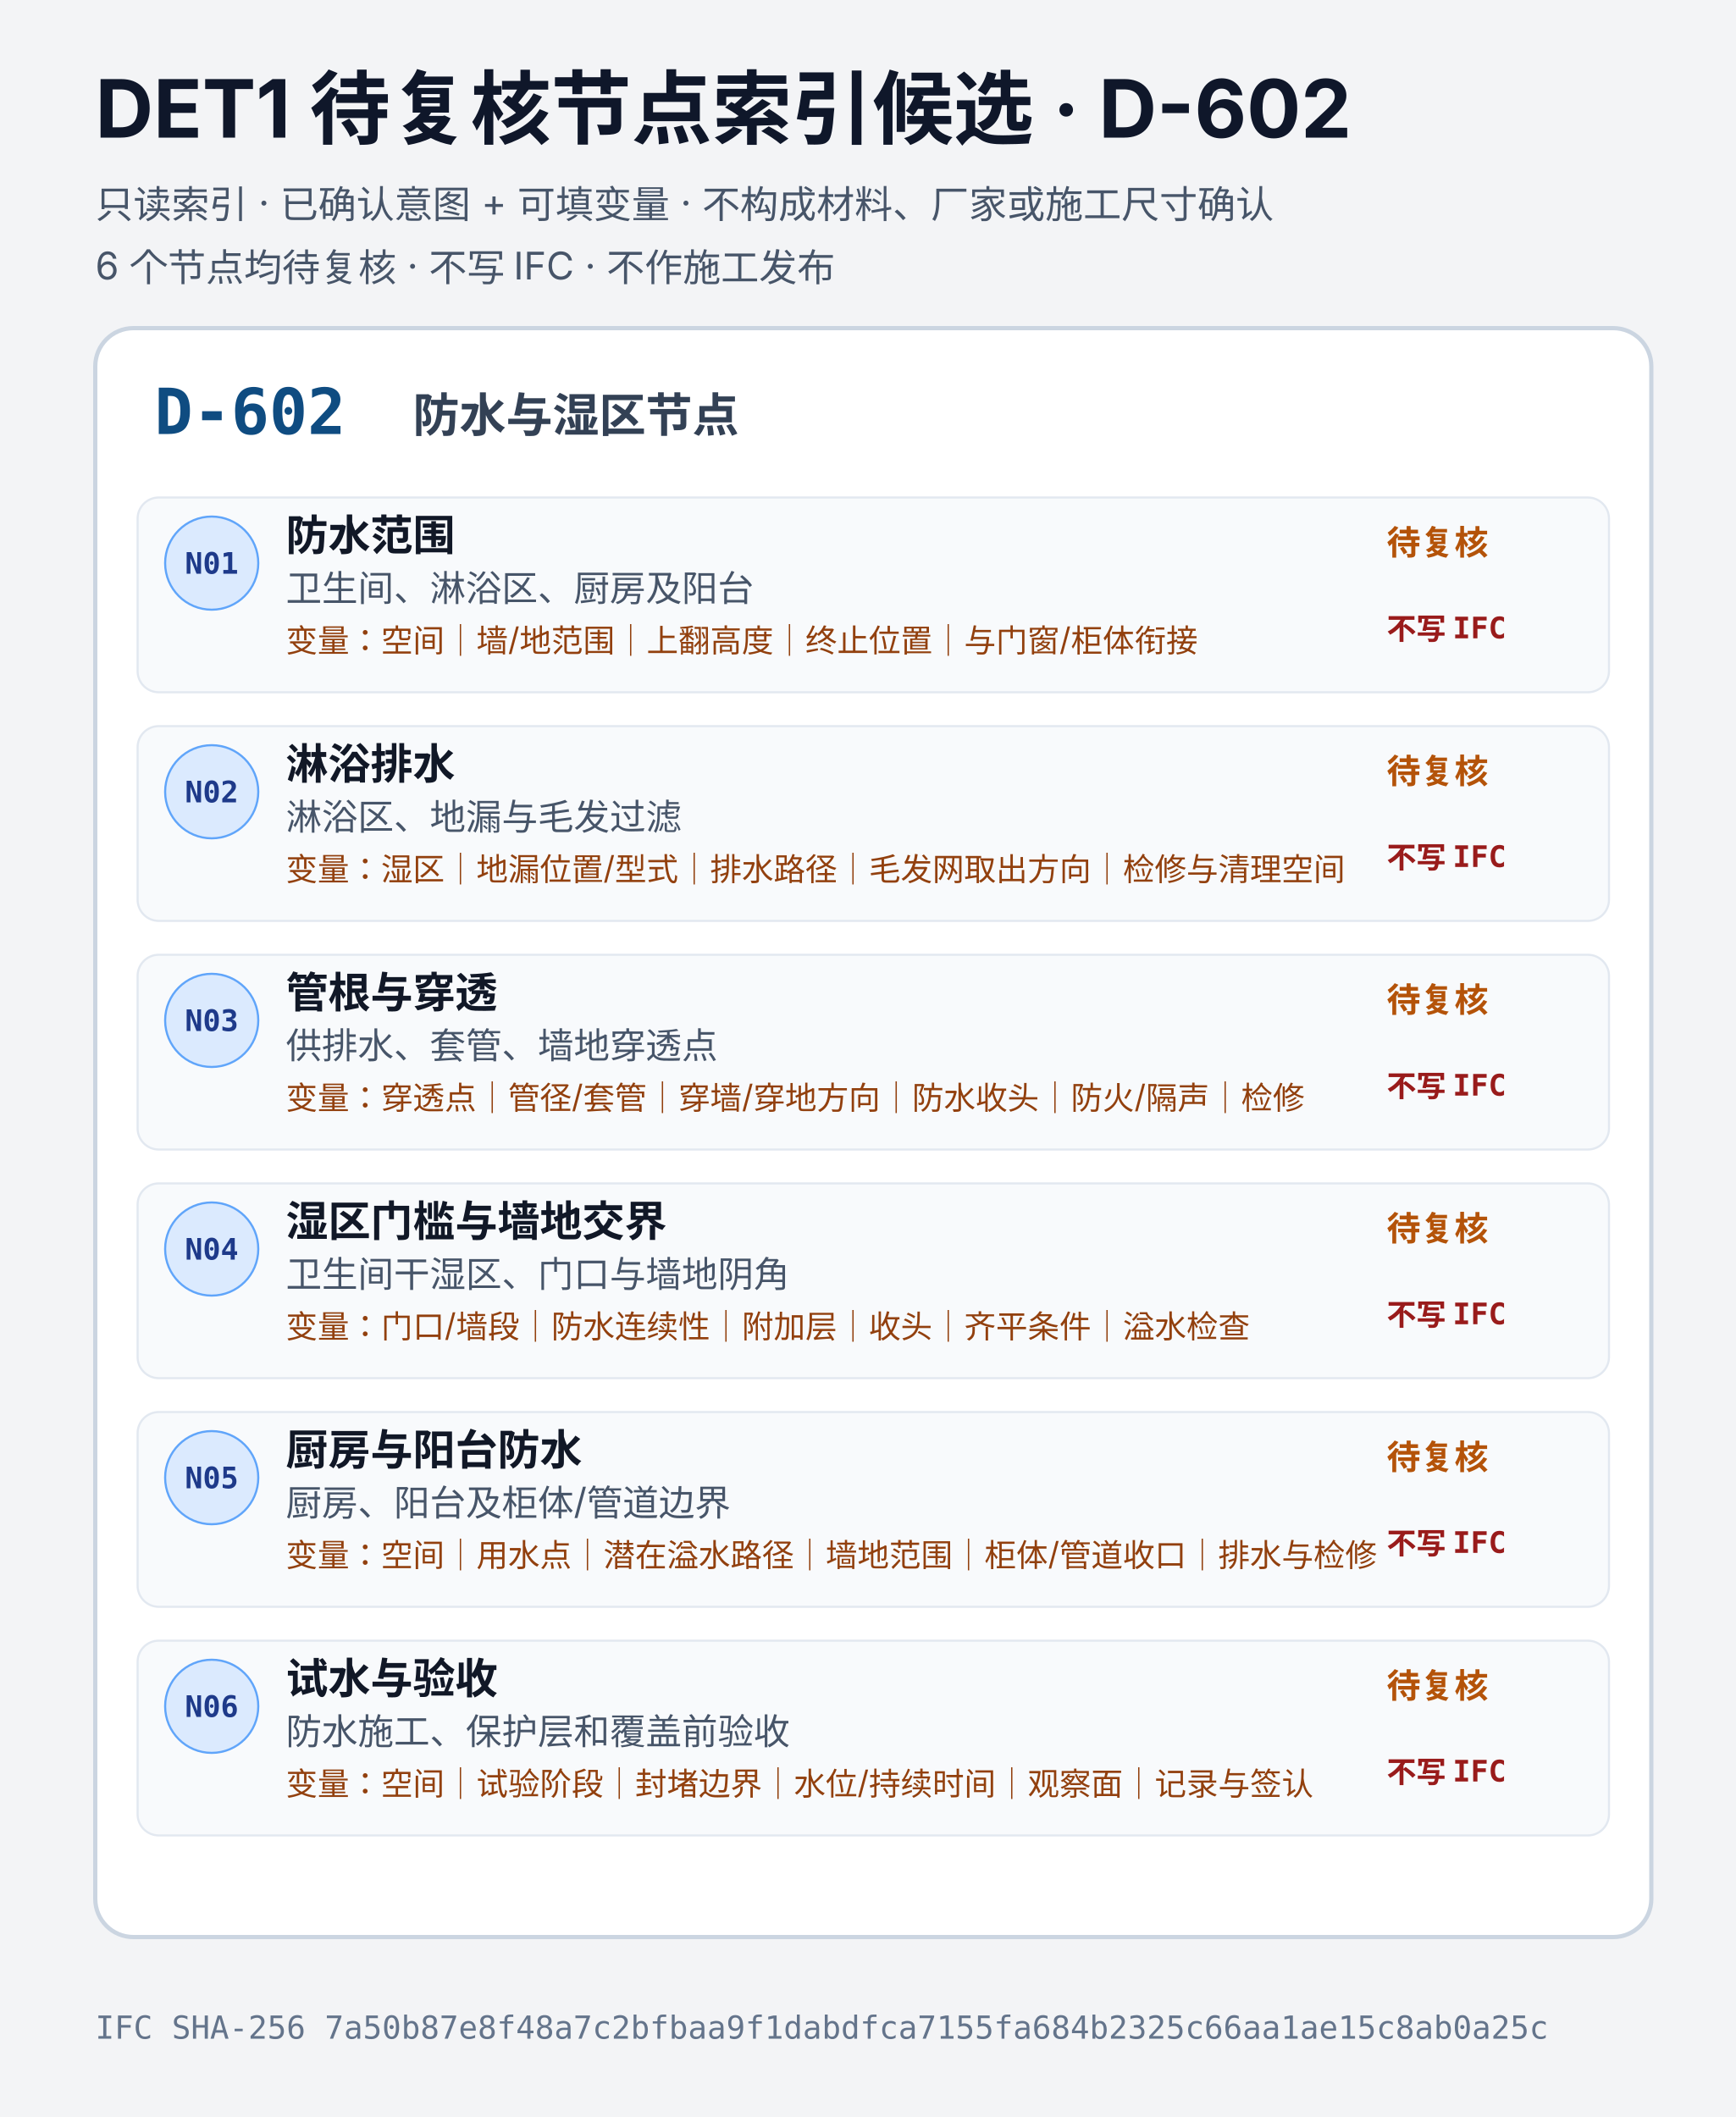
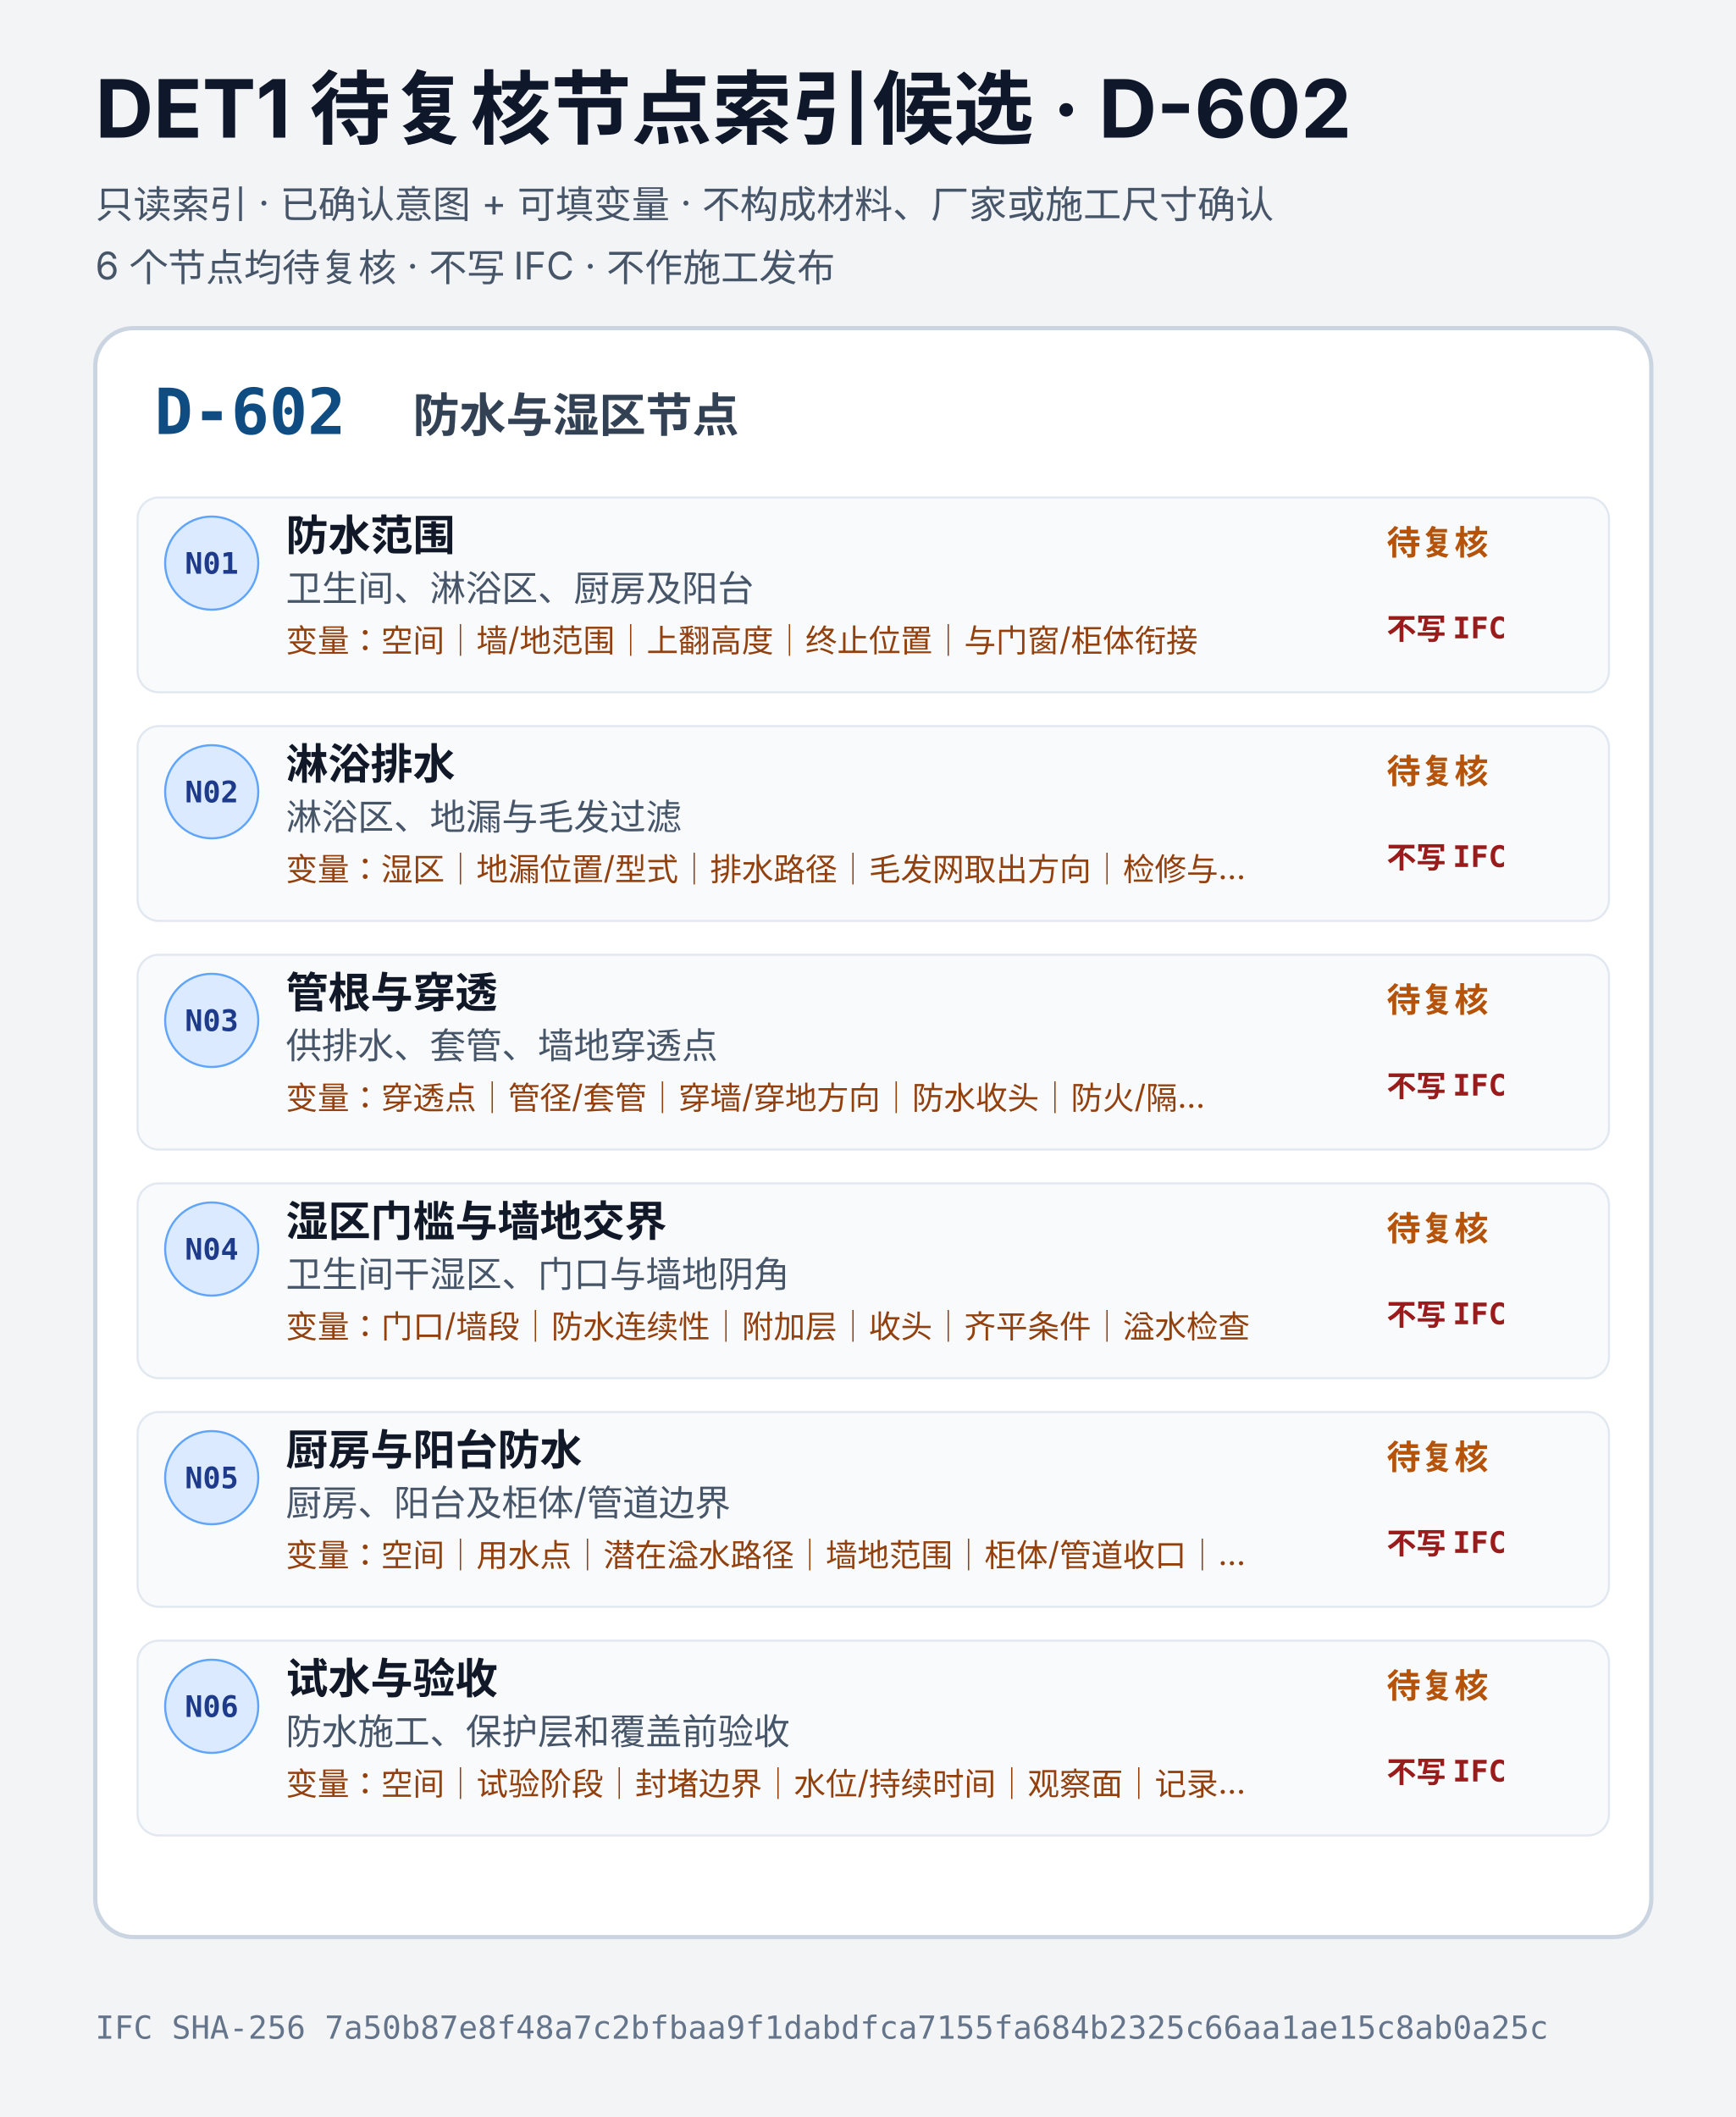
<svg xmlns="http://www.w3.org/2000/svg" width="820" height="1000" viewBox="0 0 820 1000">
  <style>
    .bg { fill:#f3f4f6; } .panel { fill:#ffffff; stroke:#cbd5e1; stroke-width:2; }
    .title { font:700 38px -apple-system,BlinkMacSystemFont,"PingFang SC",sans-serif; fill:#0f172a; }
    .meta { font:18px -apple-system,BlinkMacSystemFont,"PingFang SC",sans-serif; fill:#475569; }
    .sheet { font:700 30px ui-monospace,SFMono-Regular,monospace; fill:#0f4c81; }
    .subtitle { font:600 22px -apple-system,BlinkMacSystemFont,"PingFang SC",sans-serif; fill:#334155; }
    .row { fill:#f8fafc; stroke:#e2e8f0; } .badge { fill:#dbeafe; stroke:#60a5fa; }
    .badge-text { font:700 14px ui-monospace,SFMono-Regular,monospace; fill:#1e3a8a; text-anchor:middle; }
    .category { font:700 20px -apple-system,BlinkMacSystemFont,"PingFang SC",sans-serif; fill:#111827; }
    .scope { font:17px -apple-system,BlinkMacSystemFont,"PingFang SC",sans-serif; fill:#475569; }
    .pending { font:15px -apple-system,BlinkMacSystemFont,"PingFang SC",sans-serif; fill:#92400e; }
    .status { font:700 16px -apple-system,BlinkMacSystemFont,"PingFang SC",sans-serif; fill:#b45309; }
    .lock { font:700 14px ui-monospace,SFMono-Regular,monospace; fill:#991b1b; }
    .footer { font:15px ui-monospace,SFMono-Regular,monospace; fill:#64748b; }
  </style>
  <rect class="bg" width="820" height="1000" />
  <text class="title" x="45" y="65">DET1 待复核节点索引候选 · D-602</text>
  <text class="meta" x="45" y="103">只读索引 · 已确认意图 + 可填变量 · 不构成材料、厂家或施工尺寸确认</text>
  <text class="meta" x="45" y="132">6 个节点均待复核 · 不写 IFC · 不作施工发布</text>
  <rect class="panel" x="45" y="155" width="735" height="760" rx="18" />
  <text class="sheet" x="73" y="205">D-602</text>
  <text class="subtitle" x="195" y="204">防水与湿区节点</text>
  <rect class="row" x="65" y="235" width="695" height="92" rx="10" />
  <circle class="badge" cx="100" cy="266" r="22" />
  <text class="badge-text" x="100" y="271">N01</text>
  <text class="category" x="135" y="260">防水范围</text>
  <text class="scope" x="135" y="284">卫生间、淋浴区、厨房及阳台</text>
  <text class="pending" x="135" y="308">变量：空间｜墙/地范围｜上翻高度｜终止位置｜与门窗/柜体衔接</text>
  <text class="status" x="655" y="262">待复核</text>
  <text class="lock" x="655" y="302">不写 IFC</text>
  <rect class="row" x="65" y="343" width="695" height="92" rx="10" />
  <circle class="badge" cx="100" cy="374" r="22" />
  <text class="badge-text" x="100" y="379">N02</text>
  <text class="category" x="135" y="368">淋浴排水</text>
  <text class="scope" x="135" y="392">淋浴区、地漏与毛发过滤</text>
-   <text class="pending" x="135" y="416">变量：湿区｜地漏位置/型式｜排水路径｜毛发网取出方向｜检修与清理空间</text>
+   <text class="pending" x="135" y="416">变量：湿区｜地漏位置/型式｜排水路径｜毛发网取出方向｜检修与…</text>
  <text class="status" x="655" y="370">待复核</text>
  <text class="lock" x="655" y="410">不写 IFC</text>
  <rect class="row" x="65" y="451" width="695" height="92" rx="10" />
  <circle class="badge" cx="100" cy="482" r="22" />
  <text class="badge-text" x="100" y="487">N03</text>
  <text class="category" x="135" y="476">管根与穿透</text>
  <text class="scope" x="135" y="500">供排水、套管、墙地穿透点</text>
-   <text class="pending" x="135" y="524">变量：穿透点｜管径/套管｜穿墙/穿地方向｜防水收头｜防火/隔声｜检修</text>
+   <text class="pending" x="135" y="524">变量：穿透点｜管径/套管｜穿墙/穿地方向｜防水收头｜防火/隔…</text>
  <text class="status" x="655" y="478">待复核</text>
  <text class="lock" x="655" y="518">不写 IFC</text>
  <rect class="row" x="65" y="559" width="695" height="92" rx="10" />
  <circle class="badge" cx="100" cy="590" r="22" />
  <text class="badge-text" x="100" y="595">N04</text>
  <text class="category" x="135" y="584">湿区门槛与墙地交界</text>
  <text class="scope" x="135" y="608">卫生间干湿区、门口与墙地阴角</text>
  <text class="pending" x="135" y="632">变量：门口/墙段｜防水连续性｜附加层｜收头｜齐平条件｜溢水检查</text>
  <text class="status" x="655" y="586">待复核</text>
  <text class="lock" x="655" y="626">不写 IFC</text>
  <rect class="row" x="65" y="667" width="695" height="92" rx="10" />
  <circle class="badge" cx="100" cy="698" r="22" />
  <text class="badge-text" x="100" y="703">N05</text>
  <text class="category" x="135" y="692">厨房与阳台防水</text>
  <text class="scope" x="135" y="716">厨房、阳台及柜体/管道边界</text>
-   <text class="pending" x="135" y="740">变量：空间｜用水点｜潜在溢水路径｜墙地范围｜柜体/管道收口｜排水与检修</text>
+   <text class="pending" x="135" y="740">变量：空间｜用水点｜潜在溢水路径｜墙地范围｜柜体/管道收口｜…</text>
  <text class="status" x="655" y="694">待复核</text>
  <text class="lock" x="655" y="734">不写 IFC</text>
  <rect class="row" x="65" y="775" width="695" height="92" rx="10" />
  <circle class="badge" cx="100" cy="806" r="22" />
  <text class="badge-text" x="100" y="811">N06</text>
  <text class="category" x="135" y="800">试水与验收</text>
  <text class="scope" x="135" y="824">防水施工、保护层和覆盖前验收</text>
-   <text class="pending" x="135" y="848">变量：空间｜试验阶段｜封堵边界｜水位/持续时间｜观察面｜记录与签认</text>
+   <text class="pending" x="135" y="848">变量：空间｜试验阶段｜封堵边界｜水位/持续时间｜观察面｜记录…</text>
  <text class="status" x="655" y="802">待复核</text>
  <text class="lock" x="655" y="842">不写 IFC</text>
  <text class="footer" x="45" y="963">IFC SHA-256 7a50b87e8f48a7c2bfbaa9f1dabdfca7155fa684b2325c66aa1ae15c8ab0a25c</text>
</svg>
